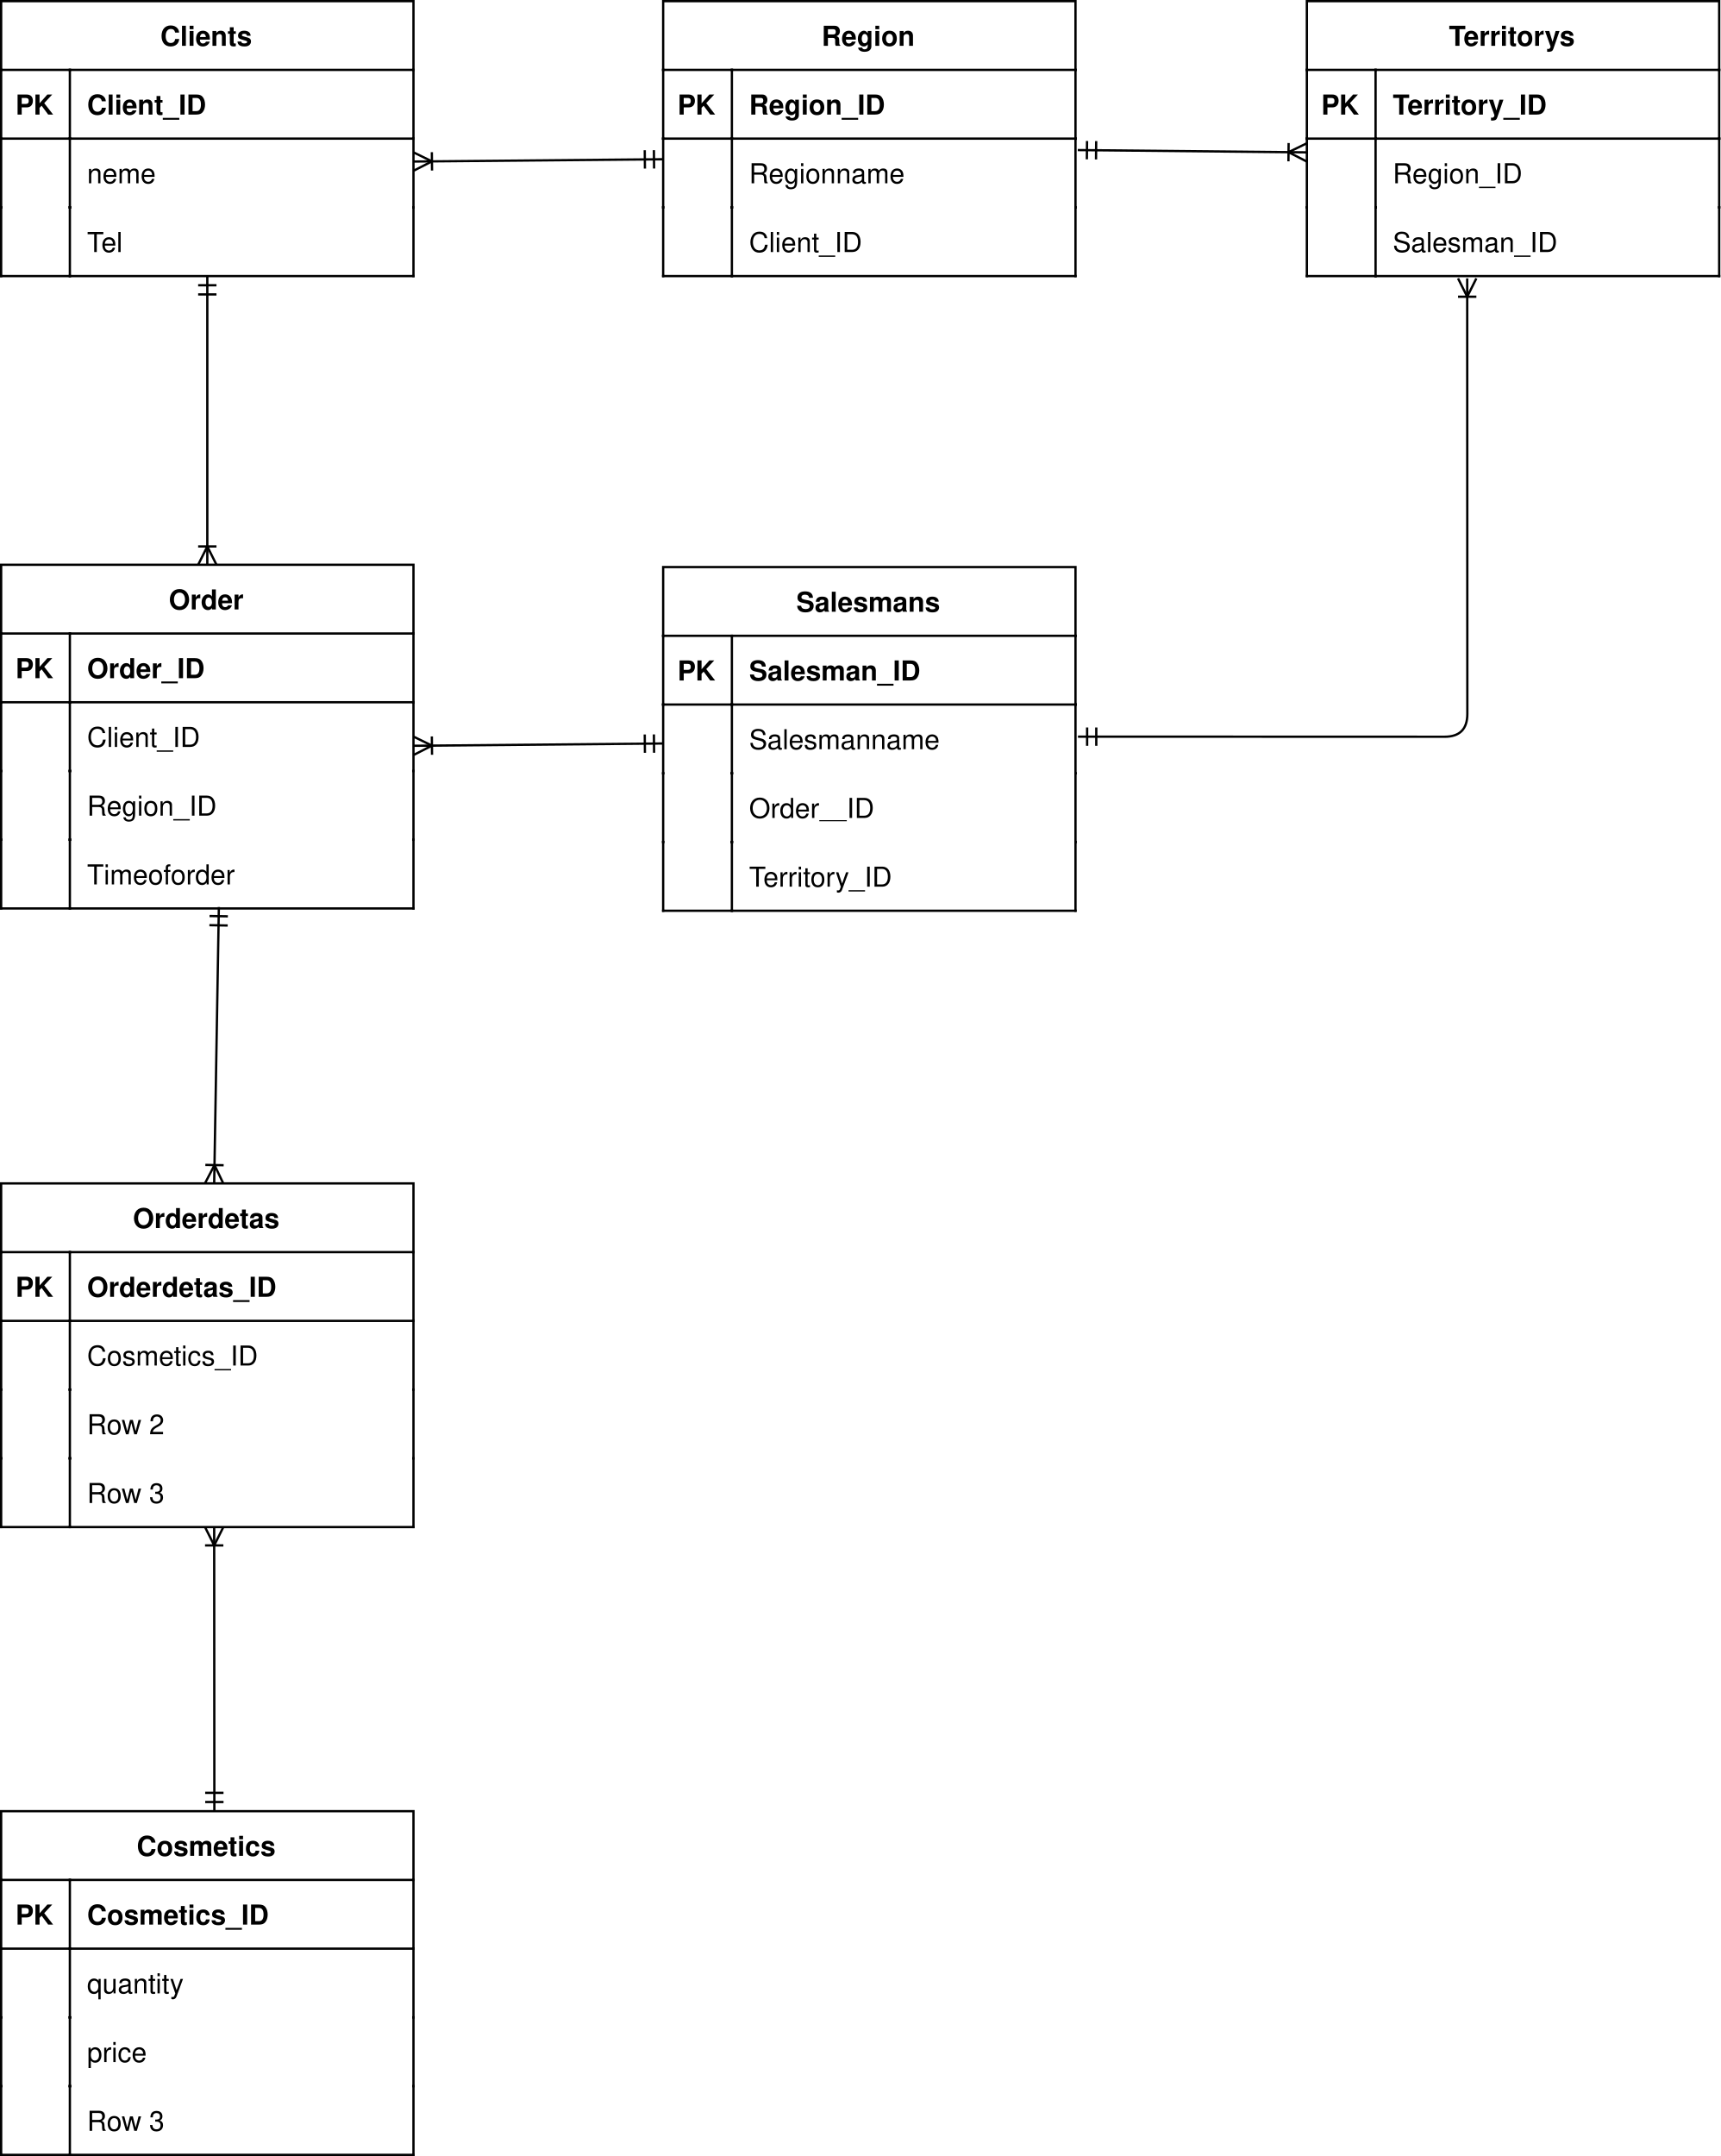
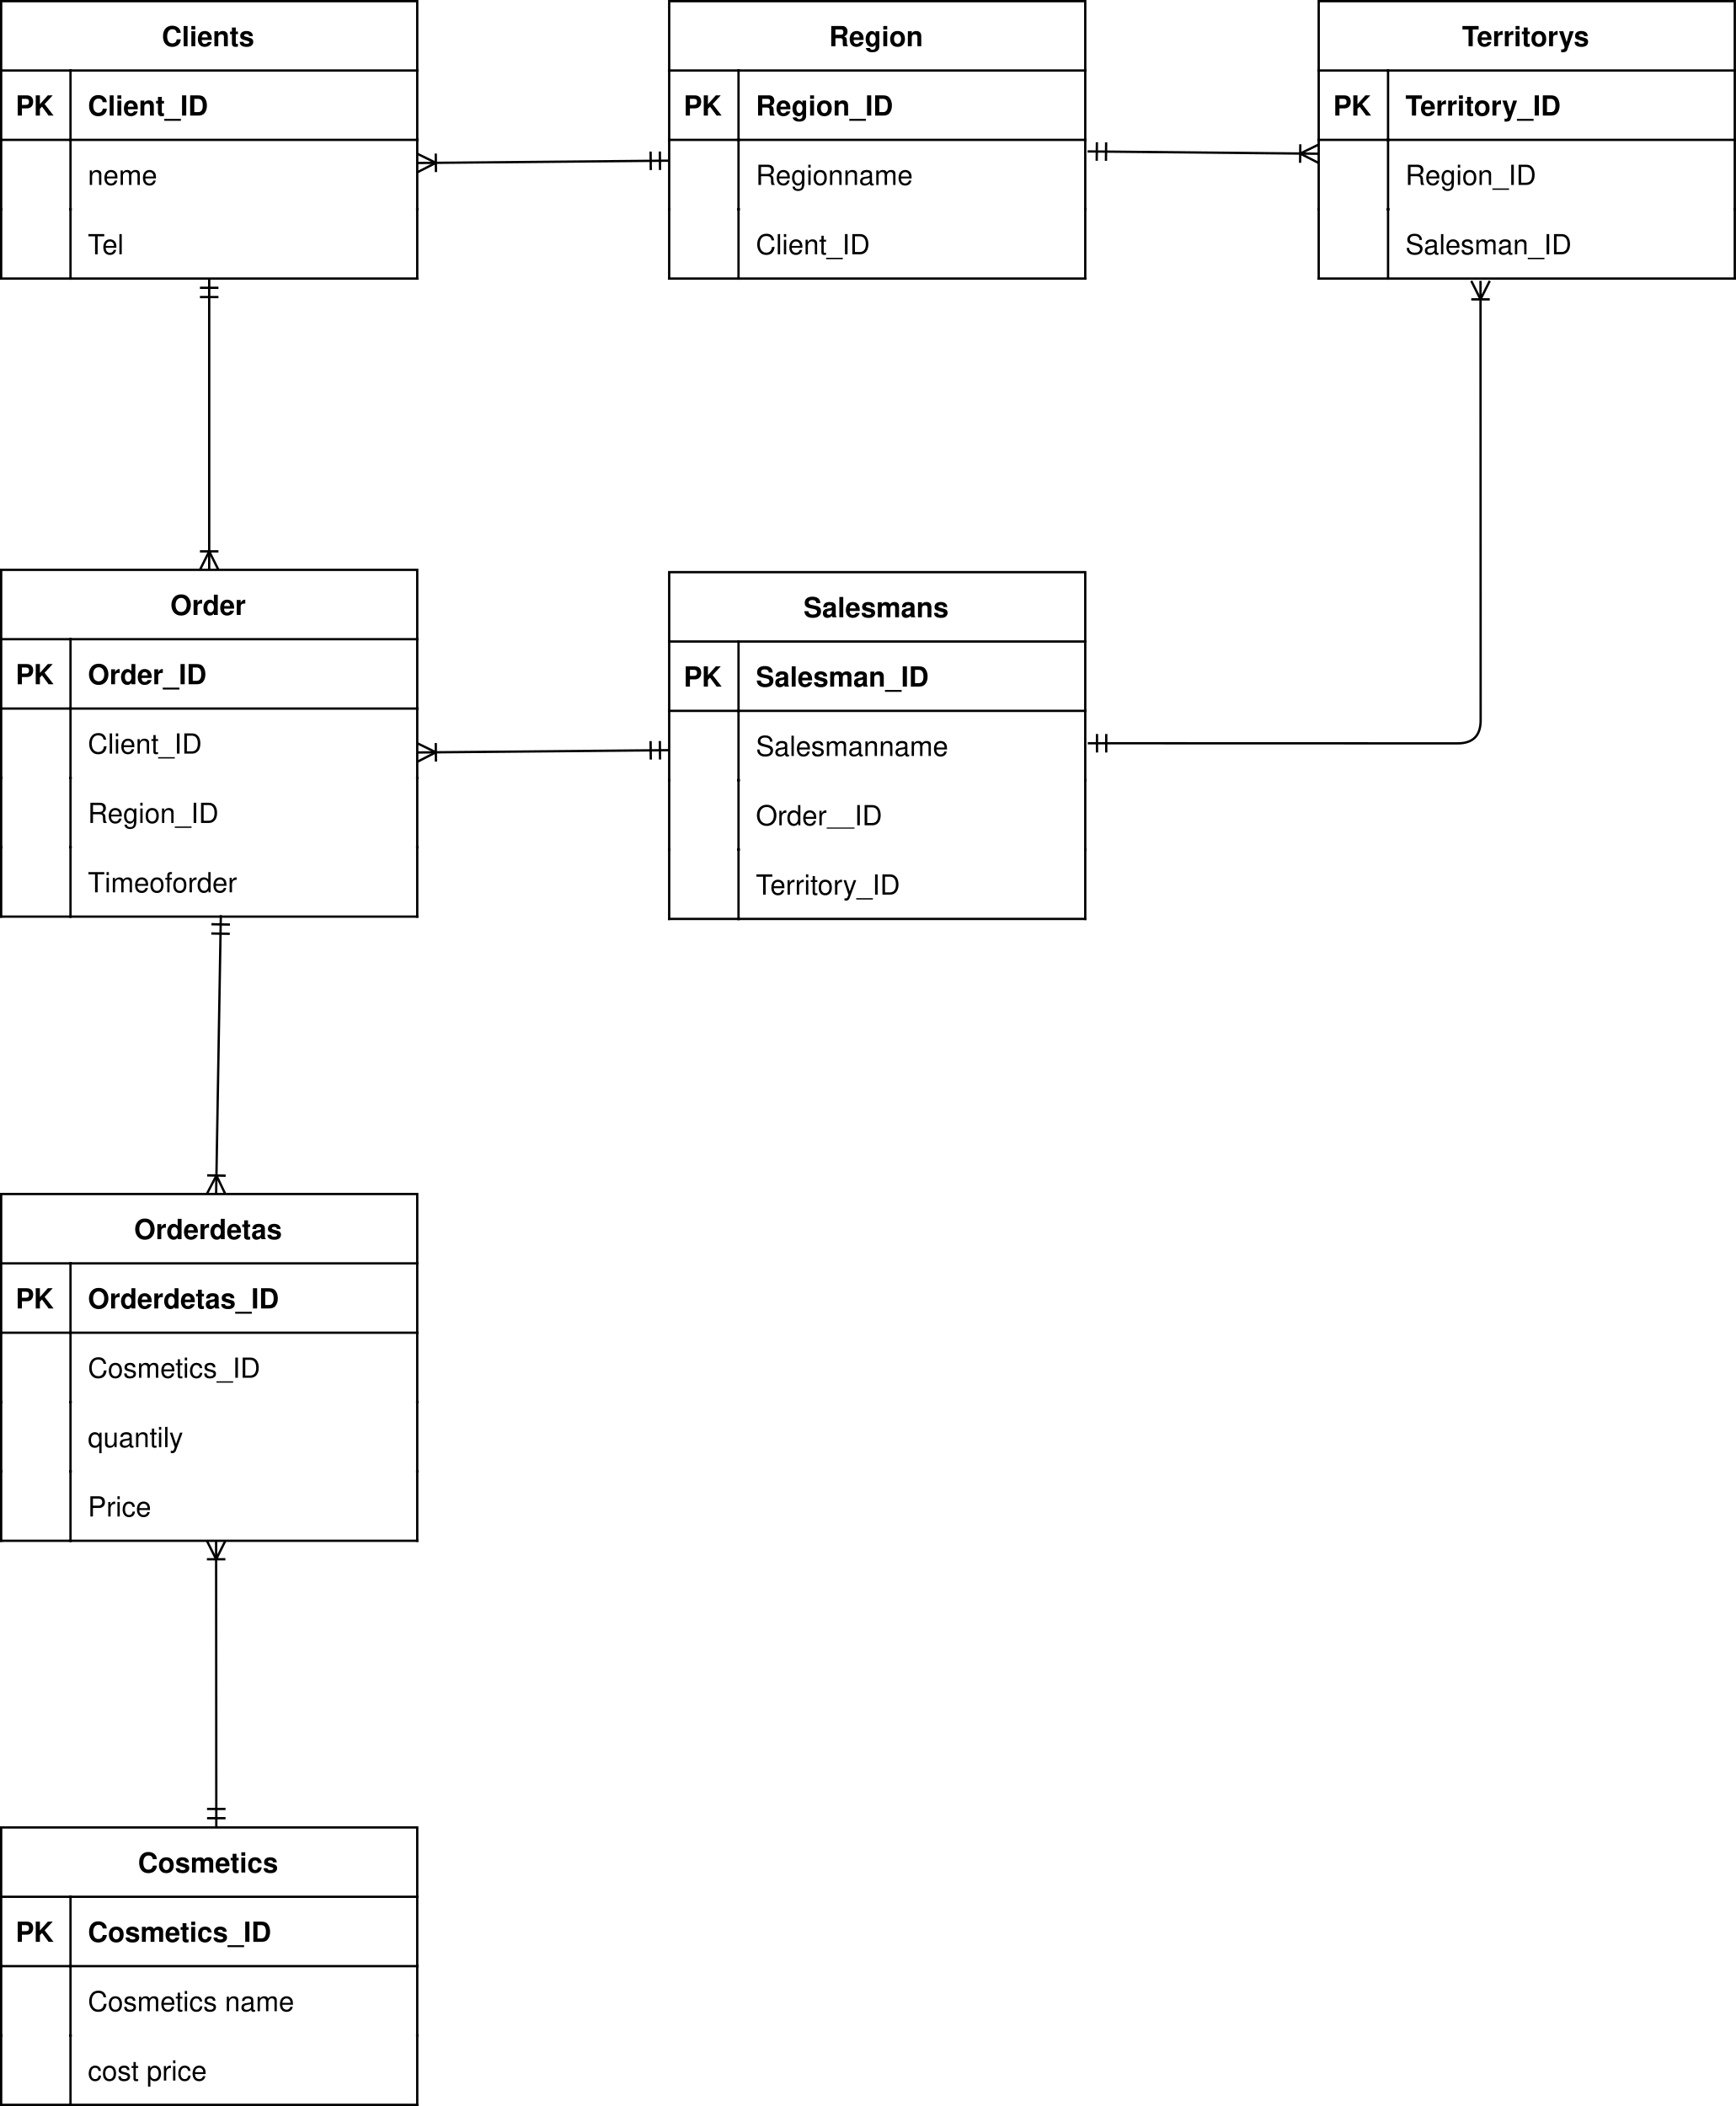
- <svg xmlns="http://www.w3.org/2000/svg" host="65bd71144e" version="1.1" width="751px" height="941px" viewBox="-0.5 -0.5 751 941" content="&lt;mxfile&gt;&lt;diagram id=&quot;rTqVLKV2QJE_o8dWdOVn&quot; name=&quot;ページ1&quot;&gt;7Z1dc9o4FIZ/DZebMfj7cqHp7s6m006SmW2vdlSsgGaMxQqlgf76lT8EBkXBpELgY3cyHSxsYZ/3+JXOY2MG7mSx/oOh5fwTTXA6GDnJeuB+GIxG8TAU/+cNm7IhiIOyYcZIUjYNdw0P5CeuGp2q9ZkkeLW3Iqc05WS53zilWYanfK8NMUZf9ld7oun+py7RDCsND1OUqq3/kITPy9ZoFO7a/8RkNpefPAzi8p0FkitXR7Kao4S+1Jrc24E7YZTy8tViPcFpHjsZl3K7j5p3tzvGcMYbbTD0y01+oPS5OrpJSsTWq2oH+UYetdjXZf6So+9503jFEeOVOK4jGkS4OSIZZqJhWCynKVquSLF62TInaXKHNvSZy47k0viJrHFyX2qTrytkuhOd5Yt550+i84dqZ/K3UUpmmXg9Ffuaf+KY4ZXYlzu04tUa1YFhxvFaG57hNugiWTFdYM42YpVqA7+SaSPzr1p+2ak+jKq2eV1xqS+qMm227XonhnhR6aHTJlC0eVuU+zyVxnPKyM9cirQKXV2oYvmFLFKUiRxFyUHTmBbnZBFwkqYTmtJczYxmWBE0XylhdPmI2AzzqmFJSZ47Yt/8sfgTYZg4N/7AF/s6EcvD3bL4y1dnfEKzFWcicfI+sNDvBecajjldVp2m+En2z6og56+/U87p4iS1y3RX9a4Edhvq6xqRN1Tk/fK3VmBxGJyg9F74GcpmaSlHYW9oJ8crmr0axW3kDkN6eJZREdCntHCoOUkSnDWPdPB6pGuhdU+MbNXZLgQn94ZS4RUZ4iLPn7Nkpci13c+GCkYa8/z3rw8XFlLaY7nueLVEU5LN7sotgwOl/bMovdafU75R5Rt1Z1r6uPfmRt7smPLmwKY3y/G7ibx2TmicENnfLxpzDN+Y5YHX5MvwAl+7J5sXFbQHy3Oy92BbHhxb9WAXrAeXRwLcgz1FvsccA0G1YJ2msC1YrYA+swSzt324k/DI9YJm5rnV8dfcsy9QTMOjMtmvAx65aoECCB6NOlCjuGqNUlhnp9iRTmjQg6bb1y2m65Yj1myVHblw6xa3A3WLq9YtrYH65pWFbcTqxe/eiM9qxFYBknvC9fO2GbGG04EyYvX6+D2eEZrBNmKNsrCNWMVIvRGf1Yi3VzjtOPEJMKptTqyJMyQn9lTY9EgWmD7RN1lv+71Yoy1oL/Y0XCrBHPU3hQ4Urh8MrXJ9r4dHprm+p9H7ElzfU+ERIK7vdYAfeSo/2vlnC0oXc3Bfpzbs4bNnSqZLmSP+bBXue3CZktcBpuSpTGlCV6IHMm2DN5sXF7YX91jJshdb5fseXKrkdYAqSUOo830Rq5FzaRXPacNdJEq+SpR6Gz6rDdul+/4JSKplPuxr4gzKh1XkVPqwC9eHdbrC9uFX7mySxc/bhjzoItiPmk5mzYB9vwdHpsF+mfDXAfZ9FRwBAvt+B9iR3252ZI7r68SGPXj2LMl0EXPEnq1yfR8uS/I7wJJkrtTk++8ZZZzwzbX7snlhQftw0MMkyz5slekHcFlS0AGWFKgsacnIFPCTd3SqwjZhlST1JnxWE7ZL9IMTWFTbXFgTZ1AurLIm8ERfpytsH9Z9Re5tNx50Aue78ltHl3l6c9ADI9M8v0z36+D5gQqMAPH8oAPMKHzl/qO2fL/YHMzXKQ163Ax7iGS6fjnizVZhfggXIoUdgEjhKzckFcacIcjPcNZJC9uJe5Jk2Ymt4vwQLkgKOwCSQhUkdeBZaDplQRtxpFZDDyjFqwXK+ptDBypNcuVXCe3cHRr1FYtpmlSKdR00KVIrFkA0KepA0RKpRYv0zxYMluZ4kk5r2INnX8WYrmKOuLNVnhTBrWKiDlQxkVrFSGuGTZR04sL2YvWaeO/FZ/Viq0QpOuGyetu8WAPuQHmxetm8/MGo24+D8WQw/nj9c2XzAoP2Y+kOvR/b8mO794rGJ5CplhlyrIkzJEOOVfL0iBkjnLJNC8CFeXFhm7FKqbZq95hfvBNI77zMTaNxD5JMY/4y5a8D88cqSAKE+eMOsKRYZUltGi7NcX6d2LCHz54tma5ljtizVc4fw2VLcQfYUqyypdbc0G9eWchGPJKz8t6IbRmxTcg/csAypSpzQRvx9gnO7bwXxry2sK24wZy4KDtKlx2Och/mi7Q6k3CW/M5YEe3be6HnI/2Eso205t1bIneSz4XcIt5s8zVX8yYIQtnwTZ6o+cKH9d7Spr70BTMijq9gVjt3xMkM673x6Cm7xUR7SEg2MpwiTn7sf8Ab6n7JR4qB/ovM8runsosVfWZTXG21U1PpSKTCjePHu3/+fr/hQabwYvhS+n1XljSYWpvNkjXhZZL41dI32Zd4vUuQfGFTW3hveogjKVSomsrDu1zObH+zsdJ2JH+45tScOezIPezIZJI0eAif0SS5/nPfP+TR8tEsp+qogO3gfDoOG8zO86BLEiVmunM6oxlKb3et47PYwfDGcYKaIfzm3Ah/PZsrXDRxbpyw5vV76nsjEYjhOzMpPrCWw50zmUkNCoF+cmFycuGNvLNMLryRf74sUesNa5OLUVRzE+cmDmNbU4wGvzx95imGu69w7Lwvcw472v6i7jlSRb0Abi1V/PrA4wAcc4SQ+2POvq6RqQQJjc1dxCKjlNdXZ2g5/0QTnK/xPw==&lt;/diagram&gt;&lt;/mxfile&gt;">
+ <svg xmlns="http://www.w3.org/2000/svg" host="65bd71144e" version="1.1" width="751px" height="911px" viewBox="-0.5 -0.5 751 911" content="&lt;mxfile&gt;&lt;diagram id=&quot;rTqVLKV2QJE_o8dWdOVn&quot; name=&quot;ページ1&quot;&gt;7Z1dc9o4FIZ/DZfLGH/7cqHp7s6m006SmW2vdlSsgGaMxQqlgf76lbGFAUXBpELBx+5kOkjIwtZ7/ErnsQ0Db7JY/8HQcv6JpjgbuE66HngfBq6bjCLxf1GxKSvCJCwrZoykZdWorrgnP3FV6VS1TyTFq4OGnNKMk+Vh5ZTmOZ7ygzrEGH0+bPZIs8NPXaIZVirupyhTa/8hKZ+XtbEb1fV/YjKby08ehUn5zgLJxtWRrOYopc97Vd7NwJswSnn5arGe4KwYOzku5XYfNe/udozhnDfaYBSUm/xA2VN1dJOMiK1X1Q7yjTxqsa/L4iVH34uq8YojxitxPEdUiOHmiOSYiYrRtpxlaLki2+ZlzZxk6S3a0CcuO5Kl8SNZ4/Su1KZoK2S6FZ0VxaLzR9H5fbUzxdsoI7NcvJ6KfS0+cczwSuzLLVrxqkV1YJhxvNYOz2g36CJYMV1gzjaiSbVBUMm0kfFXlZ9r1UdxVTffV1zqi6pIm+26rsUQLyo9dNqEijavi3JXhNJ4Thn5WUiRVUO3L9S2/EwWGcpFjKL0qGpMt+fkdsBJlk1oRgs1c5pjRdCiUcro8gGxGeZVxZKSInbEvgVj8SeGYeIMg0Eg9nUiyqO6LP6K5oxPaL7iTARO0QcW+j3jQsMxp8uq0ww/yv5ZNcjF6++Uc7o4S+0y3FW9K4G9hvp6RuSNFHm//K0VWBwGJyi7E36G8llWyrG1N1TL8YJmL47ibuSOh/T4LKNiQB+zrUPNSZrivPlIhy+P9N7QemeObNVZPQRn94Yy4RU54iLOn/J0pci128+GCsYa8/z3rw/vLKS0x7LteLVEU5LPbsstwyOlg4sovdafU4FR5Rt1Z1r6pPfmRt7smPLm0KY3y/m7ibx2TmicEtnfLxpzAt+Y5YHvyZfjBb52TzYvKmgPludk78G2PDix6sEeWA8ujwS4B/uKfA8FBoJqwTpNYVuwmgF9Zilmr/twJ+GR54fNzHOn46+5Z5+gmIZHZbBfBzzy1AQFEDxyO5CjeGqOsrXOTrEjndCgJ02vz1tM5y0nrNkqO/Lg5i1eB/IWT81bWgP1zSsL24jVi9+9EV/UiK0CJO+M6+dtM2INpwNlxOr18Ts8IzSHbcQaZWEbsYqReiO+qBHvrnDaceIzYFTbnFgzzpCc2Fdh0wNZYPpIX2W97fdijbagvdjXcKkUc9TfFDpQuH44ssr1/R4emeb6vkbv9+D6vgqPAHF9vwP8yFf5Ue2fLUhdzMF9ndqwp8+eKZlOZU74s1W478NlSn4HmJKvMqUJXYkeyLQN3mxeXNhe3GMly15sle/7cKmS3wGqJA1hT77/nlDOSbYB7MNdREqBipR6H76oD9vF+8EZTKplRhxoxhmUEb/AnBiZAn5cSqcqbBd+4cYmmfu8bseDLnL9uOla1syXPQQ9NzLN9cuAvw6uH6jcCBDXDzqAjoJ2oyNzWF8nNuzJs0dJplOYE/ZsFesHcFFS0AGUJGPl5aWtkyPI3/2gExi0H4c9UrLsx1bRfgiXKIUdIEqhSpSmVASuGArYYEknLmwv1j2o8bojd4MqefLe9/f5DtGwz1tMY6Uy3K8DK4Vq3gIIK4UdSF0iNXVpzVNu5piSTmnQ82bU5zCmc5gT3myVKUVwc5ioAzlMpOYwpTHDpkk6aWE7sXppvHfiizqxVZoUnXFtvW1OrIF2oJxYvXbegW/k0SkL2ohjNRu6RxleLVDe36M0UGmSJx9osfPwcdxnLKZpUinWddCkWM1YANGkuANJS6wmLdI/WzBZmuNJOq1hT559FmM6iznhzlZ5Ugw3i4k7kMXEahYjrRk2UdKJC9uL1WvivRdf1IutEqX4jMvqbfNiDbgD5cXqZfPyZ0tuPg7Gk8H44/Wvlc0LDNqPpTv0fmzLj+0+gpycQaZaZsiJZpwhGXKikqcHzBjhlG1aAC7MiwvbjFVKtVO7x/zinVB65/vcNJr0IMk05i9D/jowf6KCJECYP+kAS0pUltSm6dIc59eJDXv67NmS6VzmhD1b5fwJXLaUdIAtJSpbas0N/eaVhWzErlyV90Zsy4htQn7XAcuUqsgFbcSuozKlFt0LY15b2FbcYE28TTtKlx25hQ/zRVadSThPf2dsO9o3d0LPB/oJ5RtpzfVbInbSz1u5xXizzddCzWEYRrLimzxRi8KH9UFps1/6ghkRx7dlVrU74nSG9d548pTdYaIDJCQrGc4QJz8OP+AVdb8UM8VA/yCzfPZUdrGiT2yKq61qNZWORCgMnSCp/wWH/UZHkcK305fS75uipMHS2myUrAkvgySoSt9kX+J1HSBFYbNXeGt4iCPZqlBVlYf3fjGz++WwSltX/nzCuTFz3JF33JHJIGnwXVBGg+T6z/3gmEeHwdt0VMB2eDkdRw1W58WgSxIlVrpzOqM5ym7q2vFF7GA0dJxwzxB+c4bCXy/mCu8aOEMn2vP6A/V9VwzE6I2RlBxZy/HOmYykBolAv7gwubjwXf8iiwvfDS4XJWq+YW1x4cZ7buIMkyixtcRo8PunF15ieIcKJ87bIue4o93vOl4iVNQL4NZCJdifeByAc44Q8nDOOdQ1NhUgkbG1iygySvl+c4aW8080xUWL/wE=&lt;/diagram&gt;&lt;/mxfile&gt;">
  <defs>
    <clipPath id="mx-clip-0-30-30-30-0">
      <rect x="0" y="30" width="30" height="30" />
    </clipPath>
    <clipPath id="mx-clip-36-30-144-30-0">
      <rect x="36" y="30" width="144" height="30" />
    </clipPath>
    <clipPath id="mx-clip-36-60-144-30-0">
      <rect x="36" y="60" width="144" height="30" />
    </clipPath>
    <clipPath id="mx-clip-36-90-144-30-0">
      <rect x="36" y="90" width="144" height="30" />
    </clipPath>
    <clipPath id="mx-clip-0-276-30-30-0">
      <rect x="0" y="276" width="30" height="30" />
    </clipPath>
    <clipPath id="mx-clip-36-276-144-30-0">
      <rect x="36" y="276" width="144" height="30" />
    </clipPath>
    <clipPath id="mx-clip-36-306-144-30-0">
      <rect x="36" y="306" width="144" height="30" />
    </clipPath>
    <clipPath id="mx-clip-36-336-144-30-0">
      <rect x="36" y="336" width="144" height="30" />
    </clipPath>
    <clipPath id="mx-clip-36-366-144-30-0">
      <rect x="36" y="366" width="144" height="30" />
    </clipPath>
    <clipPath id="mx-clip-0-546-30-30-0">
      <rect x="0" y="546" width="30" height="30" />
    </clipPath>
    <clipPath id="mx-clip-36-546-144-30-0">
      <rect x="36" y="546" width="144" height="30" />
    </clipPath>
    <clipPath id="mx-clip-36-576-144-30-0">
      <rect x="36" y="576" width="144" height="30" />
    </clipPath>
    <clipPath id="mx-clip-36-606-144-30-0">
      <rect x="36" y="606" width="144" height="30" />
    </clipPath>
    <clipPath id="mx-clip-36-636-144-30-0">
      <rect x="36" y="636" width="144" height="30" />
    </clipPath>
    <clipPath id="mx-clip-0-820-30-30-0">
      <rect x="0" y="820" width="30" height="30" />
    </clipPath>
    <clipPath id="mx-clip-36-820-144-30-0">
      <rect x="36" y="820" width="144" height="30" />
    </clipPath>
    <clipPath id="mx-clip-36-850-144-30-0">
      <rect x="36" y="850" width="144" height="30" />
    </clipPath>
    <clipPath id="mx-clip-36-880-144-30-0">
      <rect x="36" y="880" width="144" height="30" />
-     </clipPath>
-     <clipPath id="mx-clip-36-910-144-30-0">
-       <rect x="36" y="910" width="144" height="30" />
    </clipPath>
    <clipPath id="mx-clip-289-30-30-30-0">
      <rect x="289" y="30" width="30" height="30" />
    </clipPath>
    <clipPath id="mx-clip-325-30-144-30-0">
      <rect x="325" y="30" width="144" height="30" />
    </clipPath>
    <clipPath id="mx-clip-325-60-144-30-0">
      <rect x="325" y="60" width="144" height="30" />
    </clipPath>
    <clipPath id="mx-clip-325-90-144-30-0">
      <rect x="325" y="90" width="144" height="30" />
    </clipPath>
    <clipPath id="mx-clip-289-277-30-30-0">
      <rect x="289" y="277" width="30" height="30" />
    </clipPath>
    <clipPath id="mx-clip-325-277-144-30-0">
      <rect x="325" y="277" width="144" height="30" />
    </clipPath>
    <clipPath id="mx-clip-325-307-144-30-0">
      <rect x="325" y="307" width="144" height="30" />
    </clipPath>
    <clipPath id="mx-clip-325-337-144-30-0">
      <rect x="325" y="337" width="144" height="30" />
    </clipPath>
    <clipPath id="mx-clip-325-367-144-30-0">
      <rect x="325" y="367" width="144" height="30" />
    </clipPath>
    <clipPath id="mx-clip-570-30-30-30-0">
      <rect x="570" y="30" width="30" height="30" />
    </clipPath>
    <clipPath id="mx-clip-606-30-144-30-0">
      <rect x="606" y="30" width="144" height="30" />
    </clipPath>
    <clipPath id="mx-clip-606-60-144-30-0">
      <rect x="606" y="60" width="144" height="30" />
    </clipPath>
    <clipPath id="mx-clip-606-90-144-30-0">
      <rect x="606" y="90" width="144" height="30" />
    </clipPath>
  </defs>
  <g>
    <path d="M 0 30 L 0 0 L 180 0 L 180 30" fill="rgb(255, 255, 255)" stroke="rgb(0, 0, 0)" stroke-miterlimit="10" pointer-events="all" />
    <path d="M 0 30 L 0 120 L 180 120 L 180 30" fill="none" stroke="rgb(0, 0, 0)" stroke-miterlimit="10" pointer-events="none" />
    <path d="M 0 30 L 180 30" fill="none" stroke="rgb(0, 0, 0)" stroke-miterlimit="10" pointer-events="none" />
    <path d="M 30 30 L 30 60 L 30 90 L 30 120" fill="none" stroke="rgb(0, 0, 0)" stroke-miterlimit="10" pointer-events="none" />
    <g fill="rgb(0, 0, 0)" font-family="Helvetica" font-weight="bold" pointer-events="none" text-anchor="middle" font-size="12px">
      <text x="89.5" y="19.5">
                Clients
            </text>
    </g>
    <path d="M 0 30 M 180 30 M 180 60 L 0 60" fill="none" stroke="rgb(0, 0, 0)" stroke-linecap="square" stroke-miterlimit="10" pointer-events="none" />
    <path d="M 0 30 M 30 30 M 30 60 M 0 60" fill="none" stroke="rgb(0, 0, 0)" stroke-linecap="square" stroke-miterlimit="10" pointer-events="none" />
    <g fill="rgb(0, 0, 0)" font-family="Helvetica" font-weight="bold" pointer-events="none" clip-path="url(#mx-clip-0-30-30-30-0)" text-anchor="middle" font-size="12px">
      <text x="14.5" y="49.5">
                PK
            </text>
    </g>
    <path d="M 30 30 M 180 30 M 180 60 M 30 60" fill="none" stroke="rgb(0, 0, 0)" stroke-linecap="square" stroke-miterlimit="10" pointer-events="none" />
    <g fill="rgb(0, 0, 0)" font-family="Helvetica" font-weight="bold" text-decoration="underline" pointer-events="none" clip-path="url(#mx-clip-36-30-144-30-0)" font-size="12px">
      <text x="37.5" y="49.5">
                Client_ID
            </text>
    </g>
    <path d="M 0 60 M 30 60 M 30 90 M 0 90" fill="none" stroke="rgb(0, 0, 0)" stroke-linecap="square" stroke-miterlimit="10" pointer-events="none" />
    <path d="M 30 60 M 180 60 M 180 90 M 30 90" fill="none" stroke="rgb(0, 0, 0)" stroke-linecap="square" stroke-miterlimit="10" pointer-events="none" />
    <g fill="rgb(0, 0, 0)" font-family="Helvetica" pointer-events="none" clip-path="url(#mx-clip-36-60-144-30-0)" font-size="12px">
      <text x="37.5" y="79.5">
                neme
            </text>
    </g>
    <path d="M 0 90 M 30 90 M 30 120 M 0 120" fill="none" stroke="rgb(0, 0, 0)" stroke-linecap="square" stroke-miterlimit="10" pointer-events="none" />
    <path d="M 30 90 M 180 90 M 180 120 M 30 120" fill="none" stroke="rgb(0, 0, 0)" stroke-linecap="square" stroke-miterlimit="10" pointer-events="none" />
    <g fill="rgb(0, 0, 0)" font-family="Helvetica" pointer-events="none" clip-path="url(#mx-clip-36-90-144-30-0)" font-size="12px">
      <text x="37.5" y="109.5">
                Tel
            </text>
    </g>
    <path d="M 0 276 L 0 246 L 180 246 L 180 276" fill="rgb(255, 255, 255)" stroke="rgb(0, 0, 0)" stroke-miterlimit="10" pointer-events="none" />
    <path d="M 0 276 L 0 396 L 180 396 L 180 276" fill="none" stroke="rgb(0, 0, 0)" stroke-miterlimit="10" pointer-events="none" />
    <path d="M 0 276 L 180 276" fill="none" stroke="rgb(0, 0, 0)" stroke-miterlimit="10" pointer-events="none" />
    <path d="M 30 276 L 30 306 L 30 336 L 30 366 L 30 396" fill="none" stroke="rgb(0, 0, 0)" stroke-miterlimit="10" pointer-events="none" />
    <g fill="rgb(0, 0, 0)" font-family="Helvetica" font-weight="bold" pointer-events="none" text-anchor="middle" font-size="12px">
      <text x="89.5" y="265.5">
                Order
            </text>
    </g>
    <path d="M 0 276 M 180 276 M 180 306 L 0 306" fill="none" stroke="rgb(0, 0, 0)" stroke-linecap="square" stroke-miterlimit="10" pointer-events="none" />
    <path d="M 0 276 M 30 276 M 30 306 M 0 306" fill="none" stroke="rgb(0, 0, 0)" stroke-linecap="square" stroke-miterlimit="10" pointer-events="none" />
    <g fill="rgb(0, 0, 0)" font-family="Helvetica" font-weight="bold" pointer-events="none" clip-path="url(#mx-clip-0-276-30-30-0)" text-anchor="middle" font-size="12px">
      <text x="14.5" y="295.5">
                PK
            </text>
    </g>
    <path d="M 30 276 M 180 276 M 180 306 M 30 306" fill="none" stroke="rgb(0, 0, 0)" stroke-linecap="square" stroke-miterlimit="10" pointer-events="none" />
    <g fill="rgb(0, 0, 0)" font-family="Helvetica" font-weight="bold" text-decoration="underline" pointer-events="none" clip-path="url(#mx-clip-36-276-144-30-0)" font-size="12px">
      <text x="37.5" y="295.5">
                Order_ID
            </text>
    </g>
    <path d="M 0 306 M 30 306 M 30 336 M 0 336" fill="none" stroke="rgb(0, 0, 0)" stroke-linecap="square" stroke-miterlimit="10" pointer-events="none" />
    <path d="M 30 306 M 180 306 M 180 336 M 30 336" fill="none" stroke="rgb(0, 0, 0)" stroke-linecap="square" stroke-miterlimit="10" pointer-events="none" />
    <g fill="rgb(0, 0, 0)" font-family="Helvetica" pointer-events="none" clip-path="url(#mx-clip-36-306-144-30-0)" font-size="12px">
      <text x="37.5" y="325.5">
                Client_ID
            </text>
    </g>
    <path d="M 0 336 M 30 336 M 30 366 M 0 366" fill="none" stroke="rgb(0, 0, 0)" stroke-linecap="square" stroke-miterlimit="10" pointer-events="none" />
    <path d="M 30 336 M 180 336 M 180 366 M 30 366" fill="none" stroke="rgb(0, 0, 0)" stroke-linecap="square" stroke-miterlimit="10" pointer-events="none" />
    <g fill="rgb(0, 0, 0)" font-family="Helvetica" pointer-events="none" clip-path="url(#mx-clip-36-336-144-30-0)" font-size="12px">
      <text x="37.5" y="355.5">
                Region_ID
            </text>
    </g>
    <path d="M 0 366 M 30 366 M 30 396 M 0 396" fill="none" stroke="rgb(0, 0, 0)" stroke-linecap="square" stroke-miterlimit="10" pointer-events="none" />
    <path d="M 30 366 M 180 366 M 180 396 M 30 396" fill="none" stroke="rgb(0, 0, 0)" stroke-linecap="square" stroke-miterlimit="10" pointer-events="none" />
    <g fill="rgb(0, 0, 0)" font-family="Helvetica" pointer-events="none" clip-path="url(#mx-clip-36-366-144-30-0)" font-size="12px">
      <text x="37.5" y="385.5">
                Timeoforder
            </text>
    </g>
    <path d="M 0 546 L 0 516 L 180 516 L 180 546" fill="rgb(255, 255, 255)" stroke="rgb(0, 0, 0)" stroke-miterlimit="10" pointer-events="none" />
    <path d="M 0 546 L 0 666 L 180 666 L 180 546" fill="none" stroke="rgb(0, 0, 0)" stroke-miterlimit="10" pointer-events="none" />
    <path d="M 0 546 L 180 546" fill="none" stroke="rgb(0, 0, 0)" stroke-miterlimit="10" pointer-events="none" />
    <path d="M 30 546 L 30 576 L 30 606 L 30 636 L 30 666" fill="none" stroke="rgb(0, 0, 0)" stroke-miterlimit="10" pointer-events="none" />
    <g fill="rgb(0, 0, 0)" font-family="Helvetica" font-weight="bold" pointer-events="none" text-anchor="middle" font-size="12px">
      <text x="89.5" y="535.5">
                Orderdetas
            </text>
    </g>
    <path d="M 0 546 M 180 546 M 180 576 L 0 576" fill="none" stroke="rgb(0, 0, 0)" stroke-linecap="square" stroke-miterlimit="10" pointer-events="none" />
    <path d="M 0 546 M 30 546 M 30 576 M 0 576" fill="none" stroke="rgb(0, 0, 0)" stroke-linecap="square" stroke-miterlimit="10" pointer-events="none" />
    <g fill="rgb(0, 0, 0)" font-family="Helvetica" font-weight="bold" pointer-events="none" clip-path="url(#mx-clip-0-546-30-30-0)" text-anchor="middle" font-size="12px">
      <text x="14.5" y="565.5">
                PK
            </text>
    </g>
    <path d="M 30 546 M 180 546 M 180 576 M 30 576" fill="none" stroke="rgb(0, 0, 0)" stroke-linecap="square" stroke-miterlimit="10" pointer-events="none" />
    <g fill="rgb(0, 0, 0)" font-family="Helvetica" font-weight="bold" text-decoration="underline" pointer-events="none" clip-path="url(#mx-clip-36-546-144-30-0)" font-size="12px">
      <text x="37.5" y="565.5">
                Orderdetas_ID
            </text>
    </g>
    <path d="M 0 576 M 30 576 M 30 606 M 0 606" fill="none" stroke="rgb(0, 0, 0)" stroke-linecap="square" stroke-miterlimit="10" pointer-events="none" />
    <path d="M 30 576 M 180 576 M 180 606 M 30 606" fill="none" stroke="rgb(0, 0, 0)" stroke-linecap="square" stroke-miterlimit="10" pointer-events="none" />
    <g fill="rgb(0, 0, 0)" font-family="Helvetica" pointer-events="none" clip-path="url(#mx-clip-36-576-144-30-0)" font-size="12px">
      <text x="37.5" y="595.5">
                Cosmetics_ID
            </text>
    </g>
    <path d="M 0 606 M 30 606 M 30 636 M 0 636" fill="none" stroke="rgb(0, 0, 0)" stroke-linecap="square" stroke-miterlimit="10" pointer-events="none" />
    <path d="M 30 606 M 180 606 M 180 636 M 30 636" fill="none" stroke="rgb(0, 0, 0)" stroke-linecap="square" stroke-miterlimit="10" pointer-events="none" />
    <g fill="rgb(0, 0, 0)" font-family="Helvetica" pointer-events="none" clip-path="url(#mx-clip-36-606-144-30-0)" font-size="12px">
      <text x="37.5" y="625.5">
-                 Row 2
+                 quantily
            </text>
    </g>
    <path d="M 0 636 M 30 636 M 30 666 M 0 666" fill="none" stroke="rgb(0, 0, 0)" stroke-linecap="square" stroke-miterlimit="10" pointer-events="none" />
    <path d="M 30 636 M 180 636 M 180 666 M 30 666" fill="none" stroke="rgb(0, 0, 0)" stroke-linecap="square" stroke-miterlimit="10" pointer-events="none" />
    <g fill="rgb(0, 0, 0)" font-family="Helvetica" pointer-events="none" clip-path="url(#mx-clip-36-636-144-30-0)" font-size="12px">
      <text x="37.5" y="655.5">
-                 Row 3
+                 Price
            </text>
    </g>
    <path d="M 0 820 L 0 790 L 180 790 L 180 820" fill="rgb(255, 255, 255)" stroke="rgb(0, 0, 0)" stroke-miterlimit="10" pointer-events="none" />
-     <path d="M 0 820 L 0 940 L 180 940 L 180 820" fill="none" stroke="rgb(0, 0, 0)" stroke-miterlimit="10" pointer-events="none" />
+     <path d="M 0 820 L 0 910 L 180 910 L 180 820" fill="none" stroke="rgb(0, 0, 0)" stroke-miterlimit="10" pointer-events="none" />
    <path d="M 0 820 L 180 820" fill="none" stroke="rgb(0, 0, 0)" stroke-miterlimit="10" pointer-events="none" />
-     <path d="M 30 820 L 30 850 L 30 880 L 30 910 L 30 940" fill="none" stroke="rgb(0, 0, 0)" stroke-miterlimit="10" pointer-events="none" />
+     <path d="M 30 820 L 30 850 L 30 880 L 30 910" fill="none" stroke="rgb(0, 0, 0)" stroke-miterlimit="10" pointer-events="none" />
    <g fill="rgb(0, 0, 0)" font-family="Helvetica" font-weight="bold" pointer-events="none" text-anchor="middle" font-size="12px">
      <text x="89.5" y="809.5">
                Cosmetics
            </text>
    </g>
    <path d="M 0 820 M 180 820 M 180 850 L 0 850" fill="none" stroke="rgb(0, 0, 0)" stroke-linecap="square" stroke-miterlimit="10" pointer-events="none" />
    <path d="M 0 820 M 30 820 M 30 850 M 0 850" fill="none" stroke="rgb(0, 0, 0)" stroke-linecap="square" stroke-miterlimit="10" pointer-events="none" />
    <g fill="rgb(0, 0, 0)" font-family="Helvetica" font-weight="bold" pointer-events="none" clip-path="url(#mx-clip-0-820-30-30-0)" text-anchor="middle" font-size="12px">
      <text x="14.5" y="839.5">
                PK
            </text>
    </g>
    <path d="M 30 820 M 180 820 M 180 850 M 30 850" fill="none" stroke="rgb(0, 0, 0)" stroke-linecap="square" stroke-miterlimit="10" pointer-events="none" />
    <g fill="rgb(0, 0, 0)" font-family="Helvetica" font-weight="bold" text-decoration="underline" pointer-events="none" clip-path="url(#mx-clip-36-820-144-30-0)" font-size="12px">
      <text x="37.5" y="839.5">
                Cosmetics_ID
            </text>
    </g>
    <path d="M 0 850 M 30 850 M 30 880 M 0 880" fill="none" stroke="rgb(0, 0, 0)" stroke-linecap="square" stroke-miterlimit="10" pointer-events="none" />
    <path d="M 30 850 M 180 850 M 180 880 M 30 880" fill="none" stroke="rgb(0, 0, 0)" stroke-linecap="square" stroke-miterlimit="10" pointer-events="none" />
    <g fill="rgb(0, 0, 0)" font-family="Helvetica" pointer-events="none" clip-path="url(#mx-clip-36-850-144-30-0)" font-size="12px">
      <text x="37.5" y="869.5">
-                 quantity
+                 Cosmetics name
            </text>
    </g>
    <path d="M 0 880 M 30 880 M 30 910 M 0 910" fill="none" stroke="rgb(0, 0, 0)" stroke-linecap="square" stroke-miterlimit="10" pointer-events="none" />
    <path d="M 30 880 M 180 880 M 180 910 M 30 910" fill="none" stroke="rgb(0, 0, 0)" stroke-linecap="square" stroke-miterlimit="10" pointer-events="none" />
    <g fill="rgb(0, 0, 0)" font-family="Helvetica" pointer-events="none" clip-path="url(#mx-clip-36-880-144-30-0)" font-size="12px">
      <text x="37.5" y="899.5">
-                 price
-             </text>
-     </g>
-     <path d="M 0 910 M 30 910 M 30 940 M 0 940" fill="none" stroke="rgb(0, 0, 0)" stroke-linecap="square" stroke-miterlimit="10" pointer-events="none" />
-     <path d="M 30 910 M 180 910 M 180 940 M 30 940" fill="none" stroke="rgb(0, 0, 0)" stroke-linecap="square" stroke-miterlimit="10" pointer-events="none" />
-     <g fill="rgb(0, 0, 0)" font-family="Helvetica" pointer-events="none" clip-path="url(#mx-clip-36-910-144-30-0)" font-size="12px">
-       <text x="37.5" y="929.5">
-                 Row 3
+                 cost price
            </text>
    </g>
    <path d="M 289 30 L 289 0 L 469 0 L 469 30" fill="rgb(255, 255, 255)" stroke="rgb(0, 0, 0)" stroke-miterlimit="10" pointer-events="none" />
    <path d="M 289 30 L 289 120 L 469 120 L 469 30" fill="none" stroke="rgb(0, 0, 0)" stroke-miterlimit="10" pointer-events="none" />
    <path d="M 289 30 L 469 30" fill="none" stroke="rgb(0, 0, 0)" stroke-miterlimit="10" pointer-events="none" />
    <path d="M 319 30 L 319 60 L 319 90 L 319 120" fill="none" stroke="rgb(0, 0, 0)" stroke-miterlimit="10" pointer-events="none" />
    <g fill="rgb(0, 0, 0)" font-family="Helvetica" font-weight="bold" pointer-events="none" text-anchor="middle" font-size="12px">
      <text x="378.5" y="19.5">
                Region
            </text>
    </g>
    <path d="M 289 30 M 469 30 M 469 60 L 289 60" fill="none" stroke="rgb(0, 0, 0)" stroke-linecap="square" stroke-miterlimit="10" pointer-events="none" />
    <path d="M 289 30 M 319 30 M 319 60 M 289 60" fill="none" stroke="rgb(0, 0, 0)" stroke-linecap="square" stroke-miterlimit="10" pointer-events="none" />
    <g fill="rgb(0, 0, 0)" font-family="Helvetica" font-weight="bold" pointer-events="none" clip-path="url(#mx-clip-289-30-30-30-0)" text-anchor="middle" font-size="12px">
      <text x="303.5" y="49.5">
                PK
            </text>
    </g>
    <path d="M 319 30 M 469 30 M 469 60 M 319 60" fill="none" stroke="rgb(0, 0, 0)" stroke-linecap="square" stroke-miterlimit="10" pointer-events="none" />
    <g fill="rgb(0, 0, 0)" font-family="Helvetica" font-weight="bold" text-decoration="underline" pointer-events="none" clip-path="url(#mx-clip-325-30-144-30-0)" font-size="12px">
      <text x="326.5" y="49.5">
                Region_ID
            </text>
    </g>
    <path d="M 289 60 M 319 60 M 319 90 M 289 90" fill="none" stroke="rgb(0, 0, 0)" stroke-linecap="square" stroke-miterlimit="10" pointer-events="none" />
    <path d="M 319 60 M 469 60 M 469 90 M 319 90" fill="none" stroke="rgb(0, 0, 0)" stroke-linecap="square" stroke-miterlimit="10" pointer-events="none" />
    <g fill="rgb(0, 0, 0)" font-family="Helvetica" pointer-events="none" clip-path="url(#mx-clip-325-60-144-30-0)" font-size="12px">
      <text x="326.5" y="79.5">
                Regionname
            </text>
    </g>
    <path d="M 289 90 M 319 90 M 319 120 M 289 120" fill="none" stroke="rgb(0, 0, 0)" stroke-linecap="square" stroke-miterlimit="10" pointer-events="none" />
    <path d="M 319 90 M 469 90 M 469 120 M 319 120" fill="none" stroke="rgb(0, 0, 0)" stroke-linecap="square" stroke-miterlimit="10" pointer-events="none" />
    <g fill="rgb(0, 0, 0)" font-family="Helvetica" pointer-events="none" clip-path="url(#mx-clip-325-90-144-30-0)" font-size="12px">
      <text x="326.5" y="109.5">
                Client_ID
            </text>
    </g>
    <path d="M 289 277 L 289 247 L 469 247 L 469 277" fill="rgb(255, 255, 255)" stroke="rgb(0, 0, 0)" stroke-miterlimit="10" pointer-events="none" />
    <path d="M 289 277 L 289 397 L 469 397 L 469 277" fill="none" stroke="rgb(0, 0, 0)" stroke-miterlimit="10" pointer-events="none" />
    <path d="M 289 277 L 469 277" fill="none" stroke="rgb(0, 0, 0)" stroke-miterlimit="10" pointer-events="none" />
    <path d="M 319 277 L 319 307 L 319 337 L 319 367 L 319 397" fill="none" stroke="rgb(0, 0, 0)" stroke-miterlimit="10" pointer-events="none" />
    <g fill="rgb(0, 0, 0)" font-family="Helvetica" font-weight="bold" pointer-events="none" text-anchor="middle" font-size="12px">
      <text x="378.5" y="266.5">
                Salesmans
            </text>
    </g>
    <path d="M 289 277 M 469 277 M 469 307 L 289 307" fill="none" stroke="rgb(0, 0, 0)" stroke-linecap="square" stroke-miterlimit="10" pointer-events="none" />
    <path d="M 289 277 M 319 277 M 319 307 M 289 307" fill="none" stroke="rgb(0, 0, 0)" stroke-linecap="square" stroke-miterlimit="10" pointer-events="none" />
    <g fill="rgb(0, 0, 0)" font-family="Helvetica" font-weight="bold" pointer-events="none" clip-path="url(#mx-clip-289-277-30-30-0)" text-anchor="middle" font-size="12px">
      <text x="303.5" y="296.5">
                PK
            </text>
    </g>
    <path d="M 319 277 M 469 277 M 469 307 M 319 307" fill="none" stroke="rgb(0, 0, 0)" stroke-linecap="square" stroke-miterlimit="10" pointer-events="none" />
    <g fill="rgb(0, 0, 0)" font-family="Helvetica" font-weight="bold" text-decoration="underline" pointer-events="none" clip-path="url(#mx-clip-325-277-144-30-0)" font-size="12px">
      <text x="326.5" y="296.5">
                Salesman_ID
            </text>
    </g>
    <path d="M 289 307 M 319 307 M 319 337 M 289 337" fill="none" stroke="rgb(0, 0, 0)" stroke-linecap="square" stroke-miterlimit="10" pointer-events="none" />
    <path d="M 319 307 M 469 307 M 469 337 M 319 337" fill="none" stroke="rgb(0, 0, 0)" stroke-linecap="square" stroke-miterlimit="10" pointer-events="none" />
    <g fill="rgb(0, 0, 0)" font-family="Helvetica" pointer-events="none" clip-path="url(#mx-clip-325-307-144-30-0)" font-size="12px">
      <text x="326.5" y="326.5">
                Salesmanname
            </text>
    </g>
    <path d="M 289 337 M 319 337 M 319 367 M 289 367" fill="none" stroke="rgb(0, 0, 0)" stroke-linecap="square" stroke-miterlimit="10" pointer-events="none" />
    <path d="M 319 337 M 469 337 M 469 367 M 319 367" fill="none" stroke="rgb(0, 0, 0)" stroke-linecap="square" stroke-miterlimit="10" pointer-events="none" />
    <g fill="rgb(0, 0, 0)" font-family="Helvetica" pointer-events="none" clip-path="url(#mx-clip-325-337-144-30-0)" font-size="12px">
      <text x="326.5" y="356.5">
                Order＿ID
            </text>
    </g>
    <path d="M 289 367 M 319 367 M 319 397 M 289 397" fill="none" stroke="rgb(0, 0, 0)" stroke-linecap="square" stroke-miterlimit="10" pointer-events="none" />
    <path d="M 319 367 M 469 367 M 469 397 M 319 397" fill="none" stroke="rgb(0, 0, 0)" stroke-linecap="square" stroke-miterlimit="10" pointer-events="none" />
    <g fill="rgb(0, 0, 0)" font-family="Helvetica" pointer-events="none" clip-path="url(#mx-clip-325-367-144-30-0)" font-size="12px">
      <text x="326.5" y="386.5">
                Territory_ID
            </text>
    </g>
    <path d="M 570 30 L 570 0 L 750 0 L 750 30" fill="rgb(255, 255, 255)" stroke="rgb(0, 0, 0)" stroke-miterlimit="10" pointer-events="none" />
    <path d="M 570 30 L 570 120 L 750 120 L 750 30" fill="none" stroke="rgb(0, 0, 0)" stroke-miterlimit="10" pointer-events="none" />
    <path d="M 570 30 L 750 30" fill="none" stroke="rgb(0, 0, 0)" stroke-miterlimit="10" pointer-events="none" />
    <path d="M 600 30 L 600 60 L 600 90 L 600 120" fill="none" stroke="rgb(0, 0, 0)" stroke-miterlimit="10" pointer-events="none" />
    <g fill="rgb(0, 0, 0)" font-family="Helvetica" font-weight="bold" pointer-events="none" text-anchor="middle" font-size="12px">
      <text x="659.5" y="19.5">
                Territorys
            </text>
    </g>
    <path d="M 570 30 M 750 30 M 750 60 L 570 60" fill="none" stroke="rgb(0, 0, 0)" stroke-linecap="square" stroke-miterlimit="10" pointer-events="none" />
    <path d="M 570 30 M 600 30 M 600 60 M 570 60" fill="none" stroke="rgb(0, 0, 0)" stroke-linecap="square" stroke-miterlimit="10" pointer-events="none" />
    <g fill="rgb(0, 0, 0)" font-family="Helvetica" font-weight="bold" pointer-events="none" clip-path="url(#mx-clip-570-30-30-30-0)" text-anchor="middle" font-size="12px">
      <text x="584.5" y="49.5">
                PK
            </text>
    </g>
    <path d="M 600 30 M 750 30 M 750 60 M 600 60" fill="none" stroke="rgb(0, 0, 0)" stroke-linecap="square" stroke-miterlimit="10" pointer-events="none" />
    <g fill="rgb(0, 0, 0)" font-family="Helvetica" font-weight="bold" text-decoration="underline" pointer-events="none" clip-path="url(#mx-clip-606-30-144-30-0)" font-size="12px">
      <text x="607.5" y="49.5">
                Territory_ID
            </text>
    </g>
    <path d="M 570 60 M 600 60 M 600 90 M 570 90" fill="none" stroke="rgb(0, 0, 0)" stroke-linecap="square" stroke-miterlimit="10" pointer-events="none" />
    <path d="M 600 60 M 750 60 M 750 90 M 600 90" fill="none" stroke="rgb(0, 0, 0)" stroke-linecap="square" stroke-miterlimit="10" pointer-events="none" />
    <g fill="rgb(0, 0, 0)" font-family="Helvetica" pointer-events="none" clip-path="url(#mx-clip-606-60-144-30-0)" font-size="12px">
      <text x="607.5" y="79.5">
                Region_ID
            </text>
    </g>
    <path d="M 570 90 M 600 90 M 600 120 M 570 120" fill="none" stroke="rgb(0, 0, 0)" stroke-linecap="square" stroke-miterlimit="10" pointer-events="none" />
    <path d="M 600 90 M 750 90 M 750 120 M 600 120" fill="none" stroke="rgb(0, 0, 0)" stroke-linecap="square" stroke-miterlimit="10" pointer-events="none" />
    <g fill="rgb(0, 0, 0)" font-family="Helvetica" pointer-events="none" clip-path="url(#mx-clip-606-90-144-30-0)" font-size="12px">
      <text x="607.5" y="109.5">
                Salesman_ID
            </text>
    </g>
    <path d="M 289 69 L 180.06 70" fill="none" stroke="rgb(0, 0, 0)" stroke-miterlimit="10" pointer-events="none" />
    <path d="M 285.04 73.04 L 284.96 65.04 M 281.04 73.07 L 280.96 65.07" fill="none" stroke="rgb(0, 0, 0)" stroke-miterlimit="10" pointer-events="none" />
    <path d="M 188.02 65.93 L 188.1 73.93 M 180.1 74 L 188.06 69.93 L 180.02 66" fill="none" stroke="rgb(0, 0, 0)" stroke-miterlimit="10" pointer-events="none" />
    <path d="M 90 120 L 90 246" fill="none" stroke="rgb(0, 0, 0)" stroke-miterlimit="10" pointer-events="none" />
    <path d="M 94 124 L 86 124 M 94 128 L 86 128" fill="none" stroke="rgb(0, 0, 0)" stroke-miterlimit="10" pointer-events="none" />
    <path d="M 86 238 L 94 238 M 94 246 L 90 238 L 86 246" fill="none" stroke="rgb(0, 0, 0)" stroke-miterlimit="10" pointer-events="none" />
    <path d="M 470 65 L 570 66" fill="none" stroke="rgb(0, 0, 0)" stroke-miterlimit="10" pointer-events="none" />
    <path d="M 474.04 61.04 L 473.96 69.04 M 478.04 61.08 L 477.96 69.08" fill="none" stroke="rgb(0, 0, 0)" stroke-miterlimit="10" pointer-events="none" />
    <path d="M 561.96 69.92 L 562.04 61.92 M 570.04 62 L 562 65.92 L 569.96 70" fill="none" stroke="rgb(0, 0, 0)" stroke-miterlimit="10" pointer-events="none" />
    <path d="M 470.08 321.01 L 630.07 321.06 Q 640.07 321.07 640.06 311.07 L 640 121" fill="none" stroke="rgb(0, 0, 0)" stroke-miterlimit="10" pointer-events="none" />
    <path d="M 474.08 317.01 L 474.08 325.01 M 478.08 317.01 L 478.08 325.01" fill="none" stroke="rgb(0, 0, 0)" stroke-miterlimit="10" pointer-events="none" />
    <path d="M 644 129 L 636 129 M 636 121 L 640 129 L 644 121" fill="none" stroke="rgb(0, 0, 0)" stroke-miterlimit="10" pointer-events="none" />
    <path d="M 289 324 L 180.06 325" fill="none" stroke="rgb(0, 0, 0)" stroke-miterlimit="10" pointer-events="none" />
    <path d="M 285.04 328.04 L 284.96 320.04 M 281.04 328.07 L 280.96 320.07" fill="none" stroke="rgb(0, 0, 0)" stroke-miterlimit="10" pointer-events="none" />
    <path d="M 188.02 320.93 L 188.1 328.93 M 180.1 329 L 188.06 324.93 L 180.02 321" fill="none" stroke="rgb(0, 0, 0)" stroke-miterlimit="10" pointer-events="none" />
    <path d="M 95.04 395.37 L 93 516" fill="none" stroke="rgb(0, 0, 0)" stroke-miterlimit="10" pointer-events="none" />
    <path d="M 98.97 399.44 L 90.97 399.3 M 98.9 403.44 L 90.91 403.3" fill="none" stroke="rgb(0, 0, 0)" stroke-miterlimit="10" pointer-events="none" />
    <path d="M 89.14 507.93 L 97.13 508.07 M 97 516.07 L 93.14 508 L 89 515.93" fill="none" stroke="rgb(0, 0, 0)" stroke-miterlimit="10" pointer-events="none" />
    <path d="M 93.08 790 L 93 666" fill="none" stroke="rgb(0, 0, 0)" stroke-miterlimit="10" pointer-events="none" />
    <path d="M 89.08 786 L 97.08 786 M 89.07 782 L 97.07 782" fill="none" stroke="rgb(0, 0, 0)" stroke-miterlimit="10" pointer-events="none" />
    <path d="M 97.01 674 L 89.01 674 M 89 666 L 93.01 674 L 97 666" fill="none" stroke="rgb(0, 0, 0)" stroke-miterlimit="10" pointer-events="none" />
  </g>
</svg>
